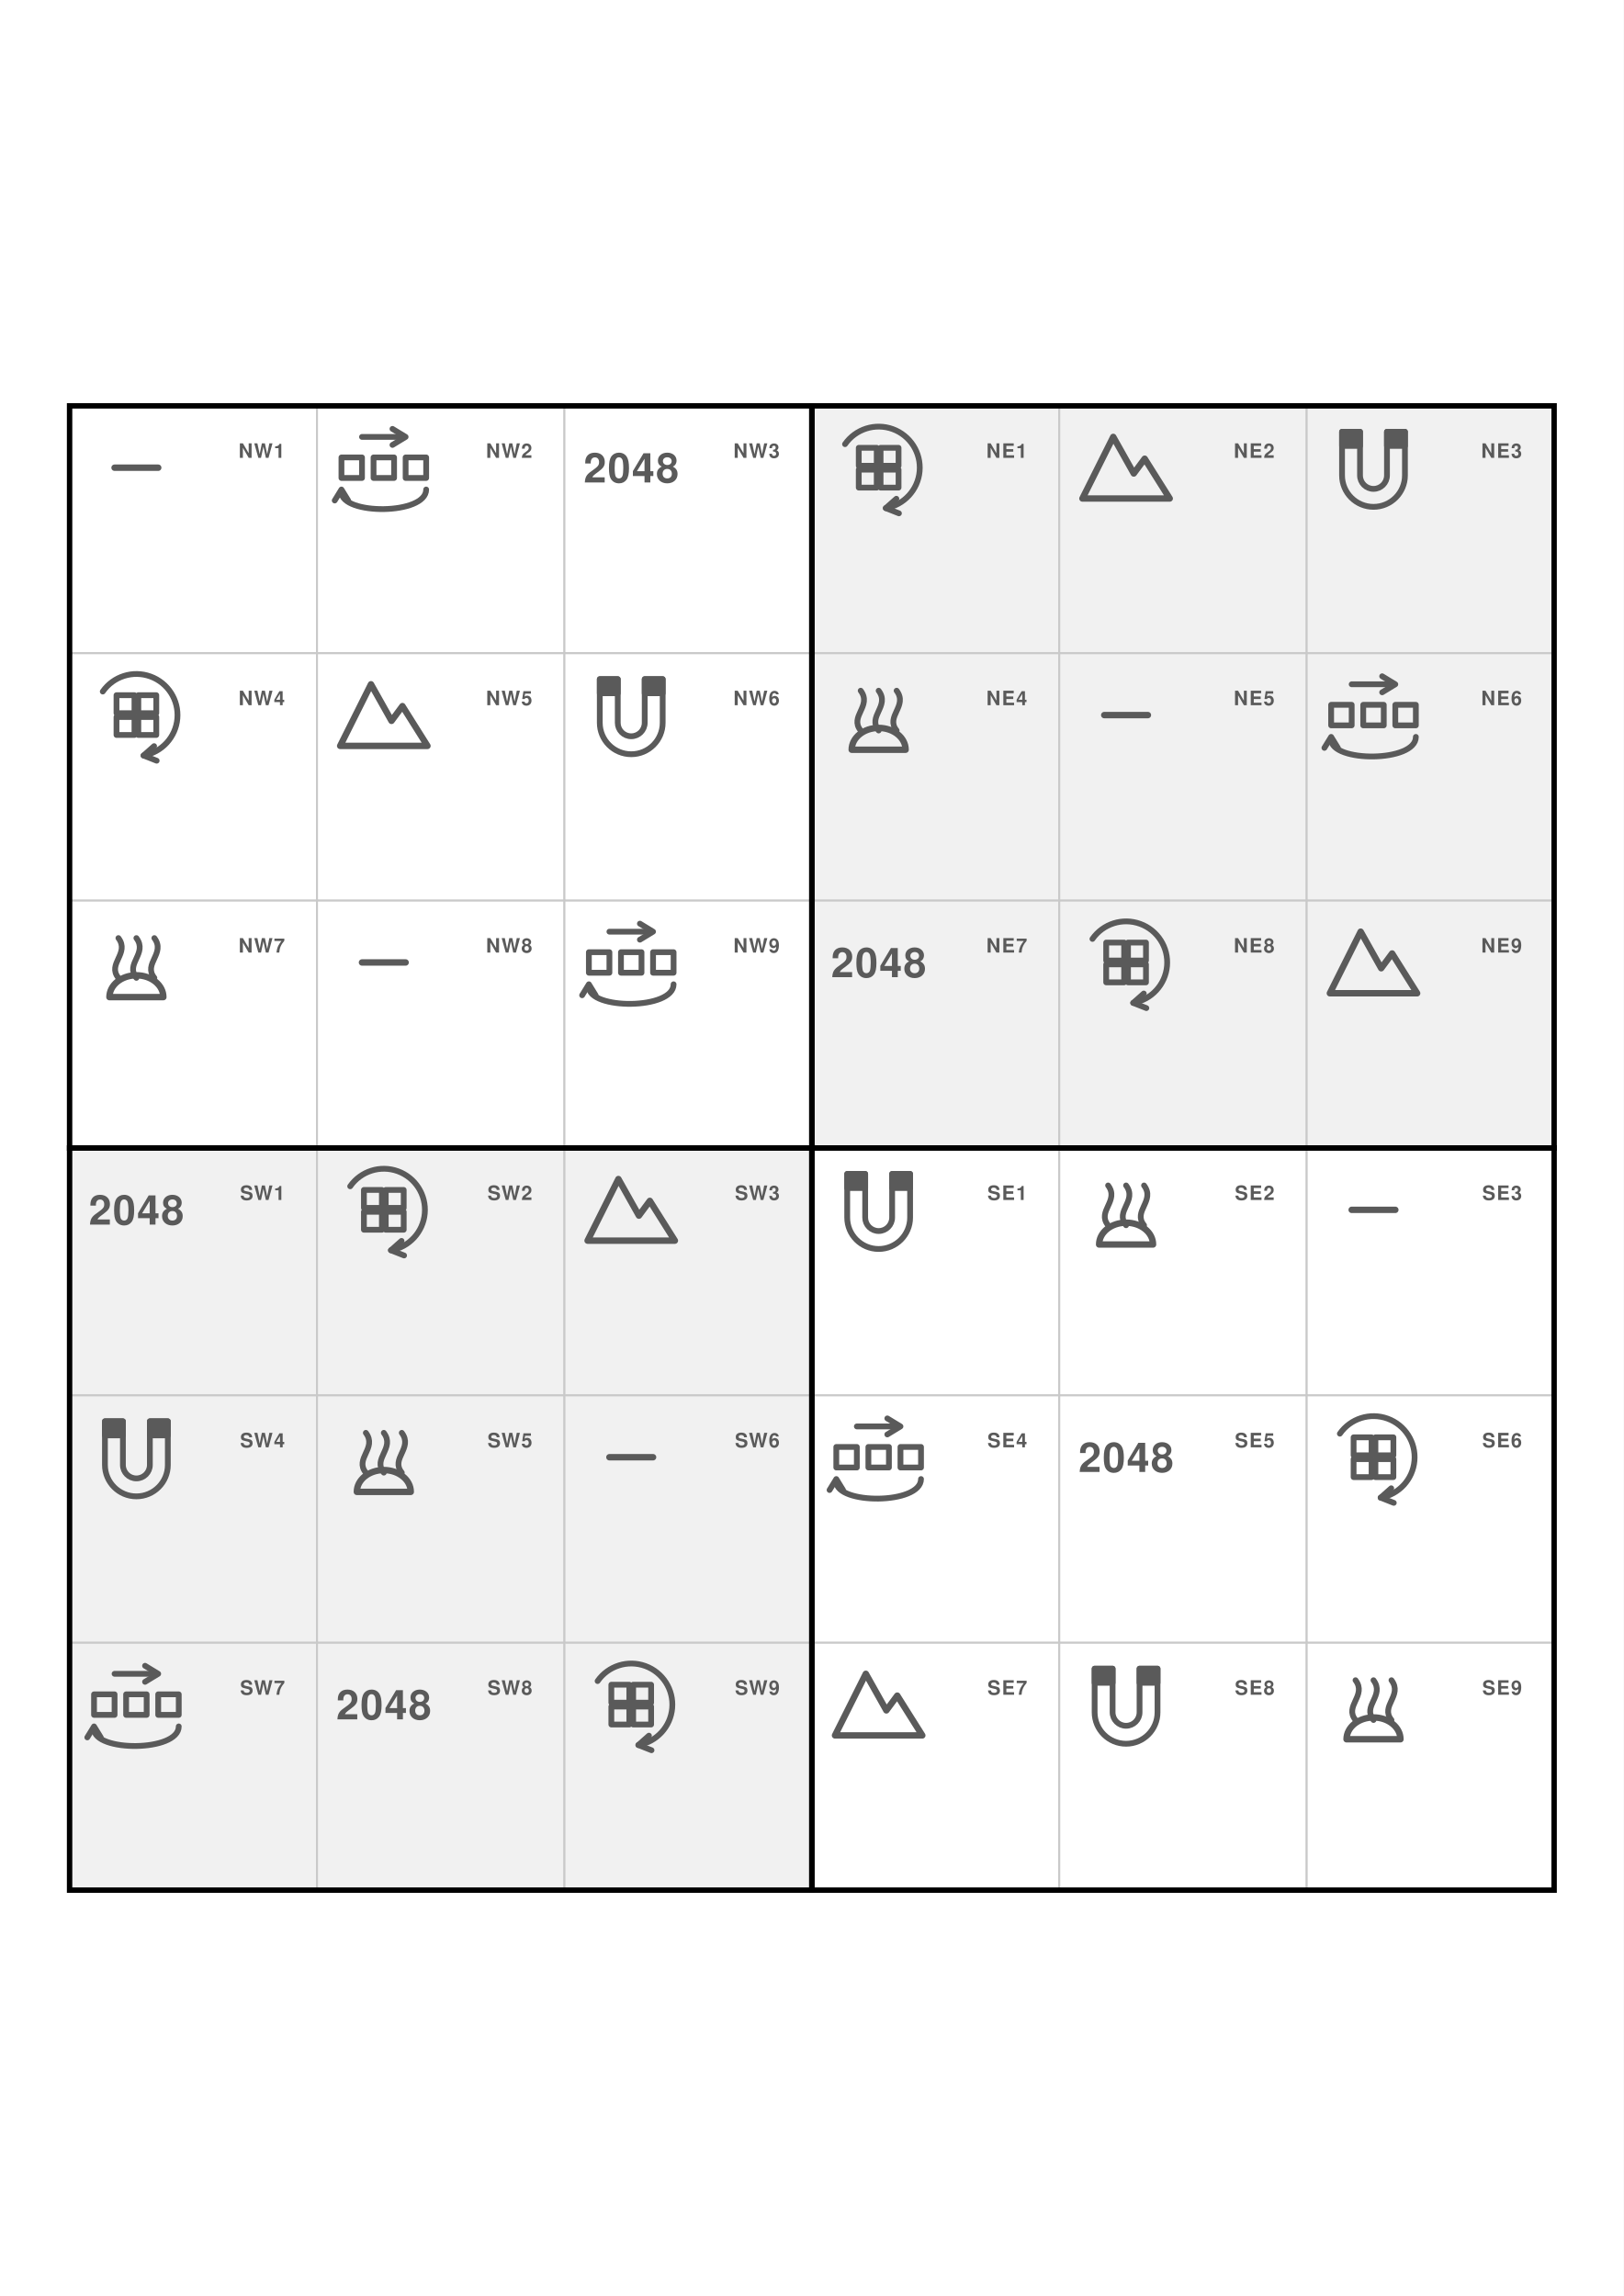
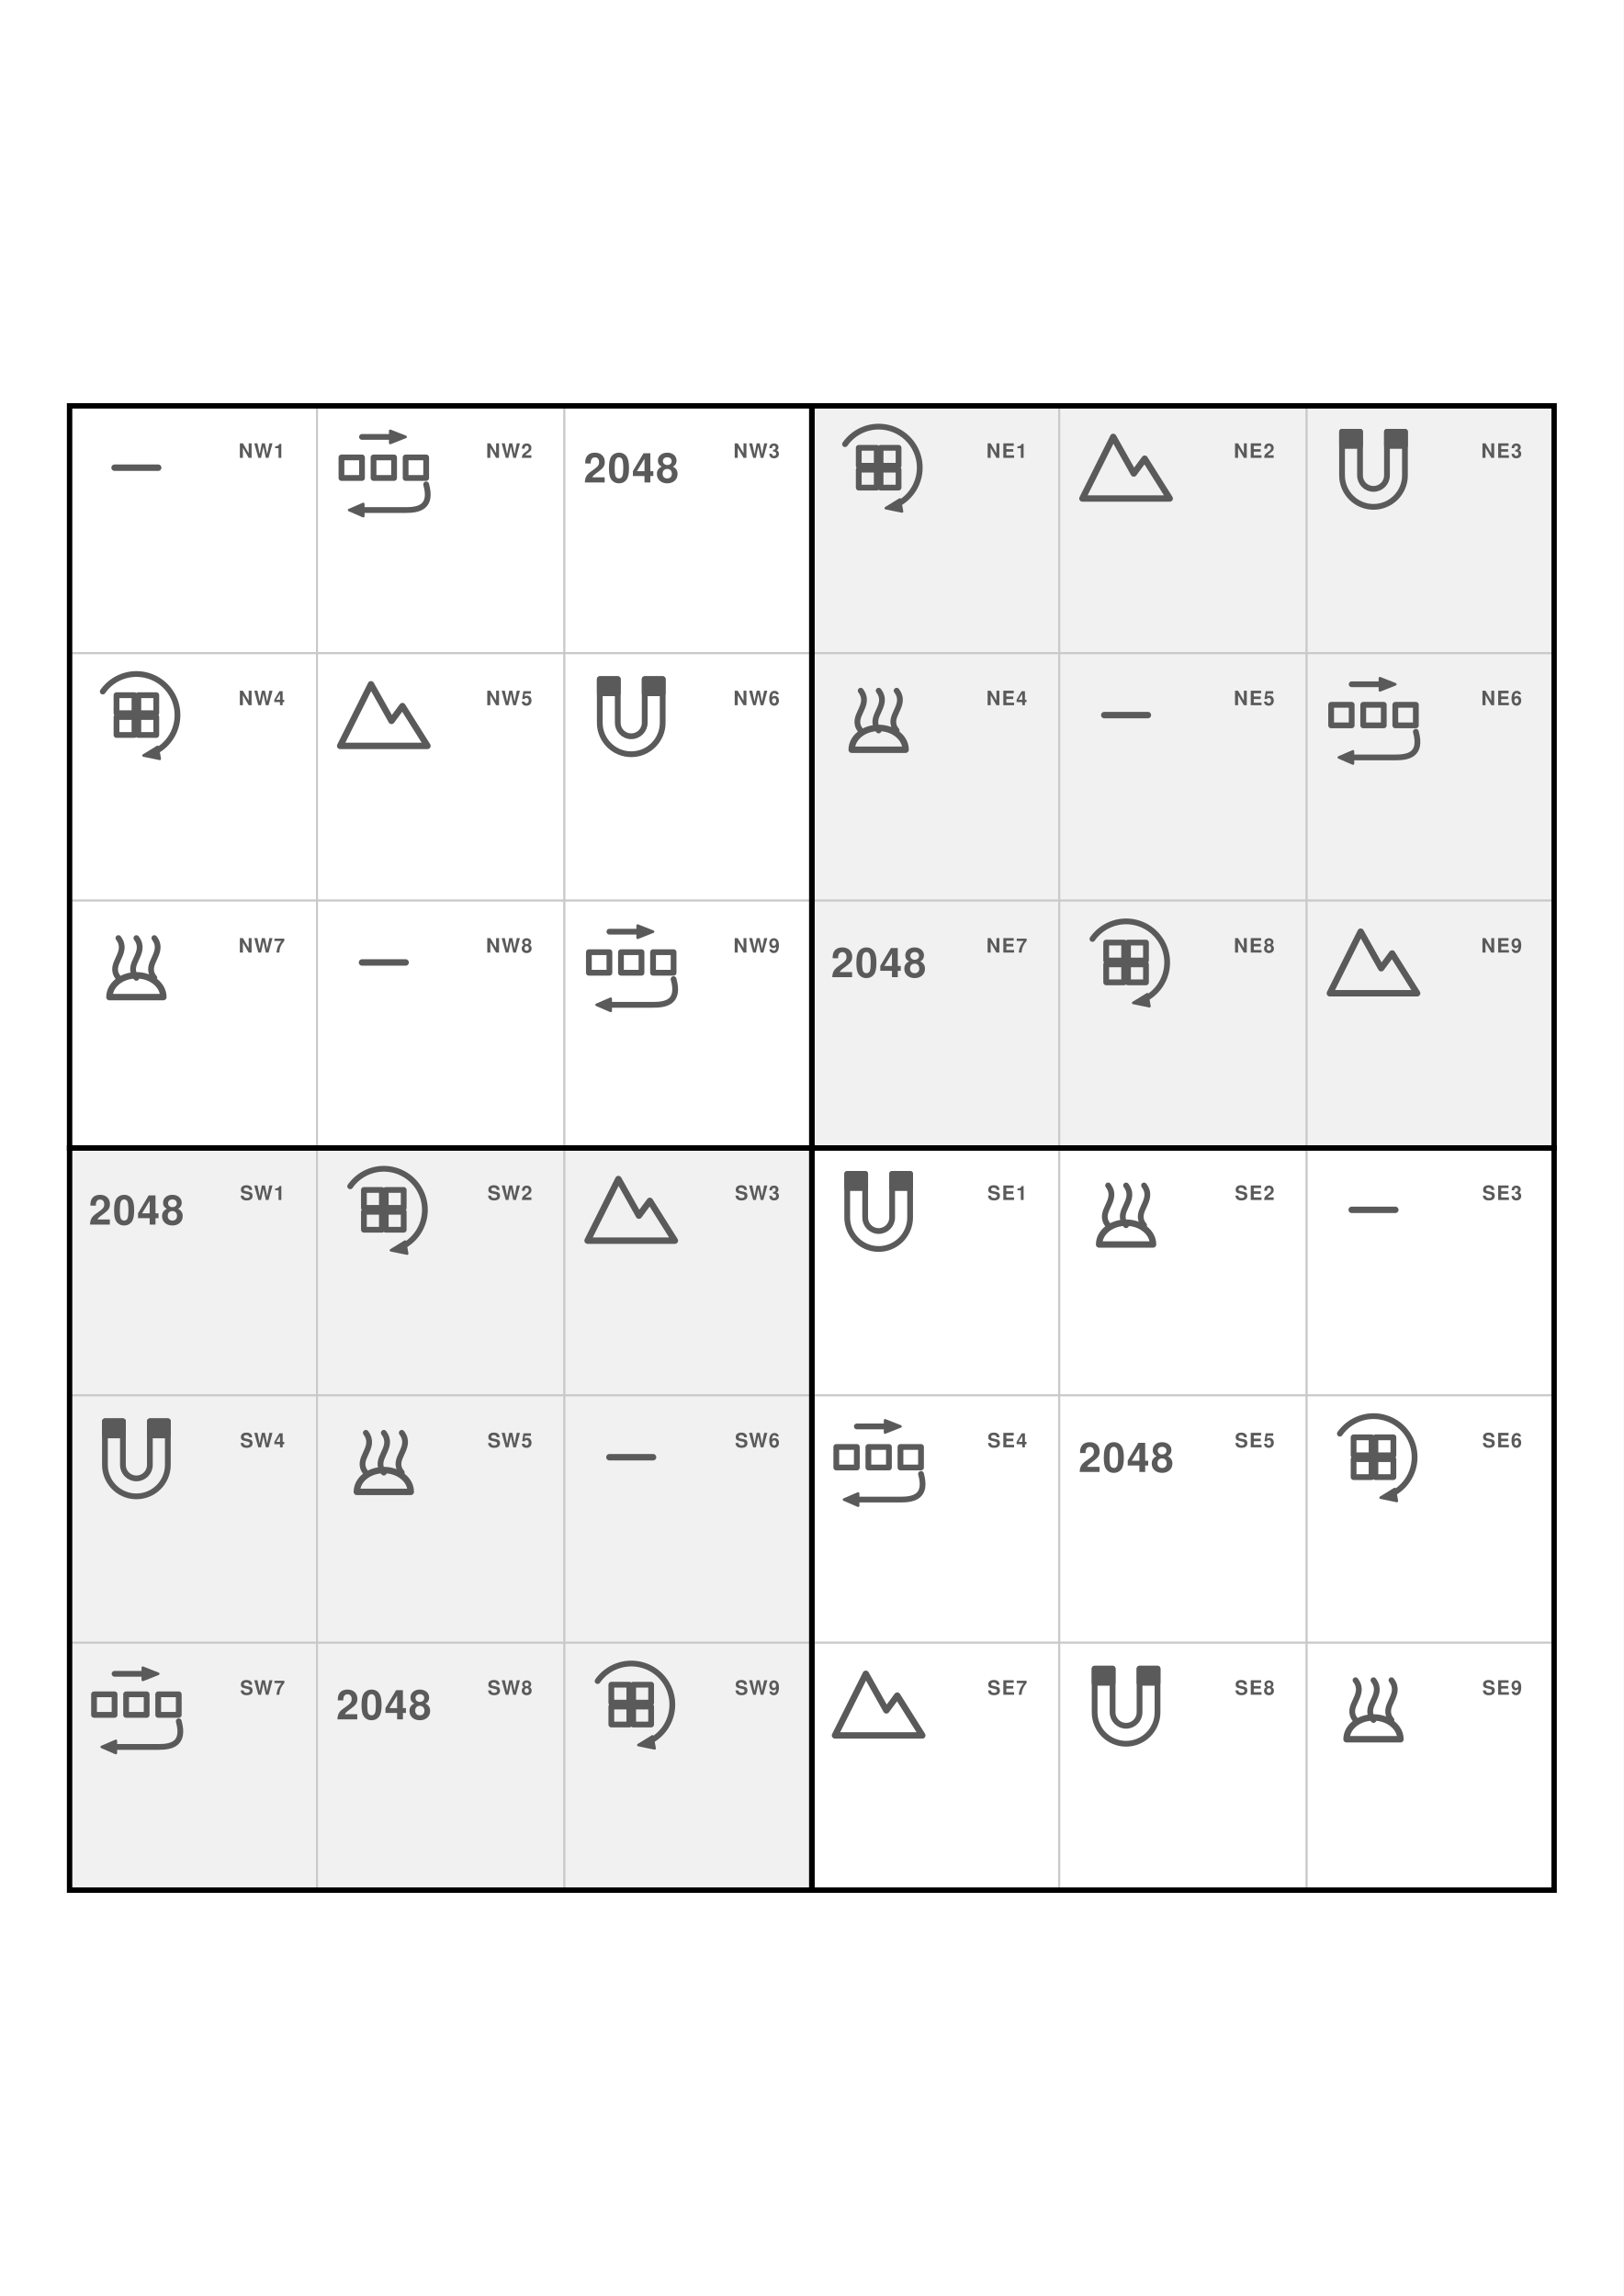
<svg xmlns="http://www.w3.org/2000/svg" width="210mm" height="297mm" viewBox="0 0 210 297">
  <rect width="210" height="297" fill="#fff" />
  <rect x="9" y="52.5" width="32" height="32" fill="#fff" stroke="#c9c9c9" stroke-width="0.25" />
  <g transform="translate(17.64 60.5)">
    <g transform="scale(0.83)">
      <path d="M -3.4 0 H 3.4" fill="none" stroke="#5a5a5a" stroke-width="1" stroke-linecap="round" stroke-linejoin="round" />
    </g>
  </g>
  <text x="36.84" y="59.22" font-family="Helvetica, Arial, sans-serif" font-size="2.56" font-weight="bold" fill="#5a5a5a" text-anchor="end" letter-spacing="0.15">NW1</text>
  <rect x="41" y="52.5" width="32" height="32" fill="#fff" stroke="#c9c9c9" stroke-width="0.25" />
  <g transform="translate(49.64 60.5)">
    <g transform="scale(0.83)">
      <path d="M -6.6 -1.6 h 3.2 v 3.2 h -3.2 Z" fill="none" stroke="#5a5a5a" stroke-width="0.9" stroke-linecap="round" stroke-linejoin="round" />
      <path d="M -1.6 -1.6 h 3.2 v 3.2 h -3.2 Z" fill="none" stroke="#5a5a5a" stroke-width="0.9" stroke-linecap="round" stroke-linejoin="round" />
      <path d="M 3.4 -1.6 h 3.2 v 3.2 h -3.2 Z" fill="none" stroke="#5a5a5a" stroke-width="0.9" stroke-linecap="round" stroke-linejoin="round" />
-       <path d="M -3.4 -4.8 H 3" fill="none" stroke="#5a5a5a" stroke-width="0.9" stroke-linecap="round" stroke-linejoin="round" />
-       <path d="M 1.35 -6.05 L 3.4 -4.8 L 1.35 -3.55" fill="none" stroke="#5a5a5a" stroke-width="0.9" stroke-linecap="round" stroke-linejoin="round" />
-       <path d="M 6.6 3.4 C 6.6 7.4 -6.6 7.4 -6.6 3.8" fill="none" stroke="#5a5a5a" stroke-width="0.9" stroke-linecap="round" stroke-linejoin="round" />
-       <path d="M -7.65 5.11 L -6.6 3.4 L -5.55 5.11" fill="none" stroke="#5a5a5a" stroke-width="0.9" stroke-linecap="round" stroke-linejoin="round" />
+       <path d="M -3.4 -4.8 H 1.2" fill="none" stroke="#5a5a5a" stroke-width="0.9" stroke-linecap="round" stroke-linejoin="round" />
+       <path d="M 3.4 -4.8 L 1 -3.85 L 1 -5.75 Z" fill="#5a5a5a" stroke="#5a5a5a" stroke-width="0.4" stroke-linecap="round" stroke-linejoin="round" />
+       <path d="M 6.6 2.6 C 7.6 6.2 5.4 6.6 3.4 6.6 H -3.2" fill="none" stroke="#5a5a5a" stroke-width="0.9" stroke-linecap="round" stroke-linejoin="round" />
+       <path d="M -5.4 6.6 L -3.2 5.65 L -3.2 7.55 Z" fill="#5a5a5a" stroke="#5a5a5a" stroke-width="0.4" stroke-linecap="round" stroke-linejoin="round" />
    </g>
  </g>
  <text x="68.84" y="59.22" font-family="Helvetica, Arial, sans-serif" font-size="2.56" font-weight="bold" fill="#5a5a5a" text-anchor="end" letter-spacing="0.15">NW2</text>
  <rect x="73" y="52.5" width="32" height="32" fill="#fff" stroke="#c9c9c9" stroke-width="0.25" />
  <g transform="translate(81.64 60.5)">
    <g transform="scale(0.83)">
      <text x="0" y="2.3" font-family="Helvetica, Arial, sans-serif" font-size="6.4" font-weight="bold" text-anchor="middle" fill="#5a5a5a" letter-spacing="0.2">2048</text>
    </g>
  </g>
  <text x="100.84" y="59.22" font-family="Helvetica, Arial, sans-serif" font-size="2.56" font-weight="bold" fill="#5a5a5a" text-anchor="end" letter-spacing="0.15">NW3</text>
  <rect x="105" y="52.5" width="32" height="32" fill="#f1f1f1" stroke="#c9c9c9" stroke-width="0.25" />
  <g transform="translate(113.64 60.5)">
    <g transform="scale(0.83)">
      <path d="M 0.3 -3.1 h 2.8 v 2.8 h -2.8 Z" fill="none" stroke="#5a5a5a" stroke-width="0.9" stroke-linecap="round" stroke-linejoin="round" />
      <path d="M -3.1 -3.1 h 2.8 v 2.8 h -2.8 Z" fill="none" stroke="#5a5a5a" stroke-width="0.9" stroke-linecap="round" stroke-linejoin="round" />
      <path d="M 0.3 0.3 h 2.8 v 2.8 h -2.8 Z" fill="none" stroke="#5a5a5a" stroke-width="0.9" stroke-linecap="round" stroke-linejoin="round" />
      <path d="M -3.1 0.3 h 2.8 v 2.8 h -2.8 Z" fill="none" stroke="#5a5a5a" stroke-width="0.9" stroke-linecap="round" stroke-linejoin="round" />
-       <path d="M -5.24 -3.67 A 6.4 6.4 0 1 1 1.11 6.3" fill="none" stroke="#5a5a5a" stroke-width="0.9" stroke-linecap="round" stroke-linejoin="round" />
-       <path d="M 3.16 7.11 L 1.11 6.3 L 2.76 4.84" fill="none" stroke="#5a5a5a" stroke-width="0.9" stroke-linecap="round" stroke-linejoin="round" />
+       <path d="M -5.24 -3.67 A 6.4 6.4 0 1 1 3.17 5.56" fill="none" stroke="#5a5a5a" stroke-width="0.9" stroke-linecap="round" stroke-linejoin="round" />
+       <path d="M 1.11 6.3 L 3.31 4.95 L 3.64 6.82 Z" fill="#5a5a5a" stroke="#5a5a5a" stroke-width="0.4" stroke-linecap="round" stroke-linejoin="round" />
    </g>
  </g>
  <text x="132.84" y="59.22" font-family="Helvetica, Arial, sans-serif" font-size="2.56" font-weight="bold" fill="#5a5a5a" text-anchor="end" letter-spacing="0.15">NE1</text>
  <rect x="137" y="52.5" width="32" height="32" fill="#f1f1f1" stroke="#c9c9c9" stroke-width="0.25" />
  <g transform="translate(145.64 60.5)">
    <g transform="scale(0.83)">
      <path d="M -6.8 4.8 L -2 -4.8 L 1.2 0.9 L 2.9 -1.4 L 6.8 4.8 Z" fill="none" stroke="#5a5a5a" stroke-width="1" stroke-linecap="round" stroke-linejoin="round" />
    </g>
  </g>
  <text x="164.84" y="59.22" font-family="Helvetica, Arial, sans-serif" font-size="2.56" font-weight="bold" fill="#5a5a5a" text-anchor="end" letter-spacing="0.15">NE2</text>
  <rect x="169" y="52.5" width="32" height="32" fill="#f1f1f1" stroke="#c9c9c9" stroke-width="0.25" />
  <g transform="translate(177.64 60.5)">
    <g transform="scale(0.83)">
      <path d="M -4.9 -5.6 V 1.2 A 4.9 4.9 0 0 0 4.9 1.2 V -5.6 H 2.1 V 1.2 A 2.1 2.1 0 0 1 -2.1 1.2 V -5.6 Z" fill="none" stroke="#5a5a5a" stroke-width="0.9" stroke-linecap="round" stroke-linejoin="round" />
      <path d="M -4.9 -5.6 h 2.8 v 2.2 h -2.8 Z" fill="#5a5a5a" stroke="#5a5a5a" stroke-width="0.9" stroke-linecap="round" stroke-linejoin="round" />
      <path d="M 2.1 -5.6 h 2.8 v 2.2 h -2.8 Z" fill="#5a5a5a" stroke="#5a5a5a" stroke-width="0.9" stroke-linecap="round" stroke-linejoin="round" />
    </g>
  </g>
  <text x="196.84" y="59.22" font-family="Helvetica, Arial, sans-serif" font-size="2.56" font-weight="bold" fill="#5a5a5a" text-anchor="end" letter-spacing="0.15">NE3</text>
  <rect x="9" y="84.5" width="32" height="32" fill="#fff" stroke="#c9c9c9" stroke-width="0.25" />
  <g transform="translate(17.64 92.5)">
    <g transform="scale(0.83)">
      <path d="M 0.3 -3.1 h 2.8 v 2.8 h -2.8 Z" fill="none" stroke="#5a5a5a" stroke-width="0.9" stroke-linecap="round" stroke-linejoin="round" />
      <path d="M -3.1 -3.1 h 2.8 v 2.8 h -2.8 Z" fill="none" stroke="#5a5a5a" stroke-width="0.9" stroke-linecap="round" stroke-linejoin="round" />
      <path d="M 0.3 0.3 h 2.8 v 2.8 h -2.8 Z" fill="none" stroke="#5a5a5a" stroke-width="0.9" stroke-linecap="round" stroke-linejoin="round" />
      <path d="M -3.1 0.3 h 2.8 v 2.8 h -2.8 Z" fill="none" stroke="#5a5a5a" stroke-width="0.9" stroke-linecap="round" stroke-linejoin="round" />
-       <path d="M -5.24 -3.67 A 6.4 6.4 0 1 1 1.11 6.3" fill="none" stroke="#5a5a5a" stroke-width="0.9" stroke-linecap="round" stroke-linejoin="round" />
-       <path d="M 3.16 7.11 L 1.11 6.3 L 2.76 4.84" fill="none" stroke="#5a5a5a" stroke-width="0.9" stroke-linecap="round" stroke-linejoin="round" />
+       <path d="M -5.24 -3.67 A 6.4 6.4 0 1 1 3.17 5.56" fill="none" stroke="#5a5a5a" stroke-width="0.9" stroke-linecap="round" stroke-linejoin="round" />
+       <path d="M 1.11 6.3 L 3.31 4.95 L 3.64 6.82 Z" fill="#5a5a5a" stroke="#5a5a5a" stroke-width="0.4" stroke-linecap="round" stroke-linejoin="round" />
    </g>
  </g>
  <text x="36.84" y="91.22" font-family="Helvetica, Arial, sans-serif" font-size="2.56" font-weight="bold" fill="#5a5a5a" text-anchor="end" letter-spacing="0.15">NW4</text>
  <rect x="41" y="84.5" width="32" height="32" fill="#fff" stroke="#c9c9c9" stroke-width="0.25" />
  <g transform="translate(49.64 92.5)">
    <g transform="scale(0.83)">
      <path d="M -6.8 4.8 L -2 -4.8 L 1.2 0.9 L 2.9 -1.4 L 6.8 4.8 Z" fill="none" stroke="#5a5a5a" stroke-width="1" stroke-linecap="round" stroke-linejoin="round" />
    </g>
  </g>
  <text x="68.84" y="91.22" font-family="Helvetica, Arial, sans-serif" font-size="2.56" font-weight="bold" fill="#5a5a5a" text-anchor="end" letter-spacing="0.15">NW5</text>
  <rect x="73" y="84.5" width="32" height="32" fill="#fff" stroke="#c9c9c9" stroke-width="0.25" />
  <g transform="translate(81.64 92.5)">
    <g transform="scale(0.83)">
      <path d="M -4.9 -5.6 V 1.2 A 4.9 4.9 0 0 0 4.9 1.2 V -5.6 H 2.1 V 1.2 A 2.1 2.1 0 0 1 -2.1 1.2 V -5.6 Z" fill="none" stroke="#5a5a5a" stroke-width="0.9" stroke-linecap="round" stroke-linejoin="round" />
      <path d="M -4.9 -5.6 h 2.8 v 2.2 h -2.8 Z" fill="#5a5a5a" stroke="#5a5a5a" stroke-width="0.9" stroke-linecap="round" stroke-linejoin="round" />
      <path d="M 2.1 -5.6 h 2.8 v 2.2 h -2.8 Z" fill="#5a5a5a" stroke="#5a5a5a" stroke-width="0.9" stroke-linecap="round" stroke-linejoin="round" />
    </g>
  </g>
  <text x="100.84" y="91.22" font-family="Helvetica, Arial, sans-serif" font-size="2.56" font-weight="bold" fill="#5a5a5a" text-anchor="end" letter-spacing="0.15">NW6</text>
  <rect x="105" y="84.5" width="32" height="32" fill="#f1f1f1" stroke="#c9c9c9" stroke-width="0.25" />
  <g transform="translate(113.64 92.5)">
    <g transform="scale(0.83)">
      <path d="M -2.8 2.4 C -4.6 0.2 -1 -1.4 -2.8 -3.8" fill="none" stroke="#5a5a5a" stroke-width="0.9" stroke-linecap="round" stroke-linejoin="round" />
      <path d="M 0 2.4 C -1.8 0.2 1.8 -1.4 0 -3.8" fill="none" stroke="#5a5a5a" stroke-width="0.9" stroke-linecap="round" stroke-linejoin="round" />
      <path d="M 2.8 2.4 C 1 0.2 4.6 -1.4 2.8 -3.8" fill="none" stroke="#5a5a5a" stroke-width="0.9" stroke-linecap="round" stroke-linejoin="round" />
      <path d="M -4.2 5.4 A 4.2 3.4 0 0 1 4.2 5.4 Z" fill="none" stroke="#5a5a5a" stroke-width="1" stroke-linecap="round" stroke-linejoin="round" />
    </g>
  </g>
  <text x="132.84" y="91.22" font-family="Helvetica, Arial, sans-serif" font-size="2.56" font-weight="bold" fill="#5a5a5a" text-anchor="end" letter-spacing="0.15">NE4</text>
  <rect x="137" y="84.5" width="32" height="32" fill="#f1f1f1" stroke="#c9c9c9" stroke-width="0.25" />
  <g transform="translate(145.64 92.5)">
    <g transform="scale(0.83)">
      <path d="M -3.4 0 H 3.4" fill="none" stroke="#5a5a5a" stroke-width="1" stroke-linecap="round" stroke-linejoin="round" />
    </g>
  </g>
  <text x="164.84" y="91.22" font-family="Helvetica, Arial, sans-serif" font-size="2.56" font-weight="bold" fill="#5a5a5a" text-anchor="end" letter-spacing="0.15">NE5</text>
  <rect x="169" y="84.5" width="32" height="32" fill="#f1f1f1" stroke="#c9c9c9" stroke-width="0.25" />
  <g transform="translate(177.64 92.5)">
    <g transform="scale(0.83)">
      <path d="M -6.6 -1.6 h 3.2 v 3.2 h -3.2 Z" fill="none" stroke="#5a5a5a" stroke-width="0.9" stroke-linecap="round" stroke-linejoin="round" />
      <path d="M -1.6 -1.6 h 3.2 v 3.2 h -3.2 Z" fill="none" stroke="#5a5a5a" stroke-width="0.9" stroke-linecap="round" stroke-linejoin="round" />
      <path d="M 3.4 -1.6 h 3.2 v 3.2 h -3.2 Z" fill="none" stroke="#5a5a5a" stroke-width="0.9" stroke-linecap="round" stroke-linejoin="round" />
-       <path d="M -3.4 -4.8 H 3" fill="none" stroke="#5a5a5a" stroke-width="0.9" stroke-linecap="round" stroke-linejoin="round" />
-       <path d="M 1.35 -6.05 L 3.4 -4.8 L 1.35 -3.55" fill="none" stroke="#5a5a5a" stroke-width="0.9" stroke-linecap="round" stroke-linejoin="round" />
-       <path d="M 6.6 3.4 C 6.6 7.4 -6.6 7.4 -6.6 3.8" fill="none" stroke="#5a5a5a" stroke-width="0.9" stroke-linecap="round" stroke-linejoin="round" />
-       <path d="M -7.65 5.11 L -6.6 3.4 L -5.55 5.11" fill="none" stroke="#5a5a5a" stroke-width="0.9" stroke-linecap="round" stroke-linejoin="round" />
+       <path d="M -3.4 -4.8 H 1.2" fill="none" stroke="#5a5a5a" stroke-width="0.9" stroke-linecap="round" stroke-linejoin="round" />
+       <path d="M 3.4 -4.8 L 1 -3.85 L 1 -5.75 Z" fill="#5a5a5a" stroke="#5a5a5a" stroke-width="0.4" stroke-linecap="round" stroke-linejoin="round" />
+       <path d="M 6.6 2.6 C 7.6 6.2 5.4 6.6 3.4 6.6 H -3.2" fill="none" stroke="#5a5a5a" stroke-width="0.9" stroke-linecap="round" stroke-linejoin="round" />
+       <path d="M -5.4 6.6 L -3.2 5.65 L -3.2 7.55 Z" fill="#5a5a5a" stroke="#5a5a5a" stroke-width="0.4" stroke-linecap="round" stroke-linejoin="round" />
    </g>
  </g>
  <text x="196.84" y="91.22" font-family="Helvetica, Arial, sans-serif" font-size="2.56" font-weight="bold" fill="#5a5a5a" text-anchor="end" letter-spacing="0.15">NE6</text>
  <rect x="9" y="116.5" width="32" height="32" fill="#fff" stroke="#c9c9c9" stroke-width="0.25" />
  <g transform="translate(17.64 124.5)">
    <g transform="scale(0.83)">
      <path d="M -2.8 2.4 C -4.6 0.2 -1 -1.4 -2.8 -3.8" fill="none" stroke="#5a5a5a" stroke-width="0.9" stroke-linecap="round" stroke-linejoin="round" />
      <path d="M 0 2.4 C -1.8 0.2 1.8 -1.4 0 -3.8" fill="none" stroke="#5a5a5a" stroke-width="0.9" stroke-linecap="round" stroke-linejoin="round" />
      <path d="M 2.8 2.4 C 1 0.2 4.6 -1.4 2.8 -3.8" fill="none" stroke="#5a5a5a" stroke-width="0.9" stroke-linecap="round" stroke-linejoin="round" />
      <path d="M -4.2 5.4 A 4.2 3.4 0 0 1 4.2 5.4 Z" fill="none" stroke="#5a5a5a" stroke-width="1" stroke-linecap="round" stroke-linejoin="round" />
    </g>
  </g>
  <text x="36.84" y="123.22" font-family="Helvetica, Arial, sans-serif" font-size="2.56" font-weight="bold" fill="#5a5a5a" text-anchor="end" letter-spacing="0.15">NW7</text>
  <rect x="41" y="116.5" width="32" height="32" fill="#fff" stroke="#c9c9c9" stroke-width="0.25" />
  <g transform="translate(49.64 124.5)">
    <g transform="scale(0.83)">
      <path d="M -3.4 0 H 3.4" fill="none" stroke="#5a5a5a" stroke-width="1" stroke-linecap="round" stroke-linejoin="round" />
    </g>
  </g>
  <text x="68.84" y="123.22" font-family="Helvetica, Arial, sans-serif" font-size="2.56" font-weight="bold" fill="#5a5a5a" text-anchor="end" letter-spacing="0.15">NW8</text>
  <rect x="73" y="116.5" width="32" height="32" fill="#fff" stroke="#c9c9c9" stroke-width="0.25" />
  <g transform="translate(81.64 124.5)">
    <g transform="scale(0.83)">
      <path d="M -6.6 -1.6 h 3.2 v 3.2 h -3.2 Z" fill="none" stroke="#5a5a5a" stroke-width="0.9" stroke-linecap="round" stroke-linejoin="round" />
      <path d="M -1.6 -1.6 h 3.2 v 3.2 h -3.2 Z" fill="none" stroke="#5a5a5a" stroke-width="0.9" stroke-linecap="round" stroke-linejoin="round" />
      <path d="M 3.4 -1.6 h 3.2 v 3.2 h -3.2 Z" fill="none" stroke="#5a5a5a" stroke-width="0.9" stroke-linecap="round" stroke-linejoin="round" />
-       <path d="M -3.4 -4.8 H 3" fill="none" stroke="#5a5a5a" stroke-width="0.9" stroke-linecap="round" stroke-linejoin="round" />
-       <path d="M 1.35 -6.05 L 3.4 -4.8 L 1.35 -3.55" fill="none" stroke="#5a5a5a" stroke-width="0.9" stroke-linecap="round" stroke-linejoin="round" />
-       <path d="M 6.6 3.4 C 6.6 7.4 -6.6 7.4 -6.6 3.8" fill="none" stroke="#5a5a5a" stroke-width="0.9" stroke-linecap="round" stroke-linejoin="round" />
-       <path d="M -7.65 5.11 L -6.6 3.4 L -5.55 5.11" fill="none" stroke="#5a5a5a" stroke-width="0.9" stroke-linecap="round" stroke-linejoin="round" />
+       <path d="M -3.4 -4.8 H 1.2" fill="none" stroke="#5a5a5a" stroke-width="0.9" stroke-linecap="round" stroke-linejoin="round" />
+       <path d="M 3.4 -4.8 L 1 -3.85 L 1 -5.75 Z" fill="#5a5a5a" stroke="#5a5a5a" stroke-width="0.4" stroke-linecap="round" stroke-linejoin="round" />
+       <path d="M 6.6 2.6 C 7.6 6.2 5.4 6.6 3.4 6.6 H -3.2" fill="none" stroke="#5a5a5a" stroke-width="0.9" stroke-linecap="round" stroke-linejoin="round" />
+       <path d="M -5.4 6.6 L -3.2 5.65 L -3.2 7.55 Z" fill="#5a5a5a" stroke="#5a5a5a" stroke-width="0.4" stroke-linecap="round" stroke-linejoin="round" />
    </g>
  </g>
  <text x="100.84" y="123.22" font-family="Helvetica, Arial, sans-serif" font-size="2.56" font-weight="bold" fill="#5a5a5a" text-anchor="end" letter-spacing="0.15">NW9</text>
  <rect x="105" y="116.5" width="32" height="32" fill="#f1f1f1" stroke="#c9c9c9" stroke-width="0.25" />
  <g transform="translate(113.64 124.5)">
    <g transform="scale(0.83)">
      <text x="0" y="2.3" font-family="Helvetica, Arial, sans-serif" font-size="6.4" font-weight="bold" text-anchor="middle" fill="#5a5a5a" letter-spacing="0.2">2048</text>
    </g>
  </g>
  <text x="132.84" y="123.22" font-family="Helvetica, Arial, sans-serif" font-size="2.56" font-weight="bold" fill="#5a5a5a" text-anchor="end" letter-spacing="0.15">NE7</text>
  <rect x="137" y="116.5" width="32" height="32" fill="#f1f1f1" stroke="#c9c9c9" stroke-width="0.25" />
  <g transform="translate(145.64 124.5)">
    <g transform="scale(0.83)">
      <path d="M 0.3 -3.1 h 2.8 v 2.8 h -2.8 Z" fill="none" stroke="#5a5a5a" stroke-width="0.9" stroke-linecap="round" stroke-linejoin="round" />
      <path d="M -3.1 -3.1 h 2.8 v 2.8 h -2.8 Z" fill="none" stroke="#5a5a5a" stroke-width="0.9" stroke-linecap="round" stroke-linejoin="round" />
      <path d="M 0.3 0.3 h 2.8 v 2.8 h -2.8 Z" fill="none" stroke="#5a5a5a" stroke-width="0.9" stroke-linecap="round" stroke-linejoin="round" />
      <path d="M -3.1 0.3 h 2.8 v 2.8 h -2.8 Z" fill="none" stroke="#5a5a5a" stroke-width="0.9" stroke-linecap="round" stroke-linejoin="round" />
-       <path d="M -5.24 -3.67 A 6.4 6.4 0 1 1 1.11 6.3" fill="none" stroke="#5a5a5a" stroke-width="0.9" stroke-linecap="round" stroke-linejoin="round" />
-       <path d="M 3.16 7.11 L 1.11 6.3 L 2.76 4.84" fill="none" stroke="#5a5a5a" stroke-width="0.9" stroke-linecap="round" stroke-linejoin="round" />
+       <path d="M -5.24 -3.67 A 6.4 6.4 0 1 1 3.17 5.56" fill="none" stroke="#5a5a5a" stroke-width="0.9" stroke-linecap="round" stroke-linejoin="round" />
+       <path d="M 1.11 6.3 L 3.31 4.95 L 3.64 6.82 Z" fill="#5a5a5a" stroke="#5a5a5a" stroke-width="0.4" stroke-linecap="round" stroke-linejoin="round" />
    </g>
  </g>
  <text x="164.84" y="123.22" font-family="Helvetica, Arial, sans-serif" font-size="2.56" font-weight="bold" fill="#5a5a5a" text-anchor="end" letter-spacing="0.15">NE8</text>
  <rect x="169" y="116.5" width="32" height="32" fill="#f1f1f1" stroke="#c9c9c9" stroke-width="0.25" />
  <g transform="translate(177.64 124.5)">
    <g transform="scale(0.83)">
      <path d="M -6.8 4.8 L -2 -4.8 L 1.2 0.9 L 2.9 -1.4 L 6.8 4.8 Z" fill="none" stroke="#5a5a5a" stroke-width="1" stroke-linecap="round" stroke-linejoin="round" />
    </g>
  </g>
  <text x="196.84" y="123.22" font-family="Helvetica, Arial, sans-serif" font-size="2.56" font-weight="bold" fill="#5a5a5a" text-anchor="end" letter-spacing="0.15">NE9</text>
  <rect x="9" y="148.5" width="32" height="32" fill="#f1f1f1" stroke="#c9c9c9" stroke-width="0.25" />
  <g transform="translate(17.64 156.5)">
    <g transform="scale(0.83)">
      <text x="0" y="2.3" font-family="Helvetica, Arial, sans-serif" font-size="6.4" font-weight="bold" text-anchor="middle" fill="#5a5a5a" letter-spacing="0.2">2048</text>
    </g>
  </g>
  <text x="36.84" y="155.22" font-family="Helvetica, Arial, sans-serif" font-size="2.56" font-weight="bold" fill="#5a5a5a" text-anchor="end" letter-spacing="0.15">SW1</text>
  <rect x="41" y="148.5" width="32" height="32" fill="#f1f1f1" stroke="#c9c9c9" stroke-width="0.25" />
  <g transform="translate(49.64 156.5)">
    <g transform="scale(0.83)">
      <path d="M 0.3 -3.1 h 2.8 v 2.8 h -2.8 Z" fill="none" stroke="#5a5a5a" stroke-width="0.9" stroke-linecap="round" stroke-linejoin="round" />
      <path d="M -3.1 -3.1 h 2.8 v 2.8 h -2.8 Z" fill="none" stroke="#5a5a5a" stroke-width="0.9" stroke-linecap="round" stroke-linejoin="round" />
      <path d="M 0.3 0.3 h 2.8 v 2.8 h -2.8 Z" fill="none" stroke="#5a5a5a" stroke-width="0.9" stroke-linecap="round" stroke-linejoin="round" />
      <path d="M -3.1 0.3 h 2.8 v 2.8 h -2.8 Z" fill="none" stroke="#5a5a5a" stroke-width="0.9" stroke-linecap="round" stroke-linejoin="round" />
-       <path d="M -5.24 -3.67 A 6.4 6.4 0 1 1 1.11 6.3" fill="none" stroke="#5a5a5a" stroke-width="0.9" stroke-linecap="round" stroke-linejoin="round" />
-       <path d="M 3.16 7.11 L 1.11 6.3 L 2.76 4.84" fill="none" stroke="#5a5a5a" stroke-width="0.9" stroke-linecap="round" stroke-linejoin="round" />
+       <path d="M -5.24 -3.67 A 6.4 6.4 0 1 1 3.17 5.56" fill="none" stroke="#5a5a5a" stroke-width="0.9" stroke-linecap="round" stroke-linejoin="round" />
+       <path d="M 1.11 6.3 L 3.31 4.95 L 3.64 6.82 Z" fill="#5a5a5a" stroke="#5a5a5a" stroke-width="0.4" stroke-linecap="round" stroke-linejoin="round" />
    </g>
  </g>
  <text x="68.84" y="155.22" font-family="Helvetica, Arial, sans-serif" font-size="2.56" font-weight="bold" fill="#5a5a5a" text-anchor="end" letter-spacing="0.15">SW2</text>
  <rect x="73" y="148.5" width="32" height="32" fill="#f1f1f1" stroke="#c9c9c9" stroke-width="0.25" />
  <g transform="translate(81.64 156.5)">
    <g transform="scale(0.83)">
      <path d="M -6.8 4.8 L -2 -4.8 L 1.2 0.9 L 2.9 -1.4 L 6.8 4.8 Z" fill="none" stroke="#5a5a5a" stroke-width="1" stroke-linecap="round" stroke-linejoin="round" />
    </g>
  </g>
  <text x="100.84" y="155.22" font-family="Helvetica, Arial, sans-serif" font-size="2.56" font-weight="bold" fill="#5a5a5a" text-anchor="end" letter-spacing="0.15">SW3</text>
  <rect x="105" y="148.5" width="32" height="32" fill="#fff" stroke="#c9c9c9" stroke-width="0.25" />
  <g transform="translate(113.64 156.5)">
    <g transform="scale(0.83)">
      <path d="M -4.9 -5.6 V 1.2 A 4.9 4.9 0 0 0 4.9 1.2 V -5.6 H 2.1 V 1.2 A 2.1 2.1 0 0 1 -2.1 1.2 V -5.6 Z" fill="none" stroke="#5a5a5a" stroke-width="0.9" stroke-linecap="round" stroke-linejoin="round" />
      <path d="M -4.9 -5.6 h 2.8 v 2.2 h -2.8 Z" fill="#5a5a5a" stroke="#5a5a5a" stroke-width="0.9" stroke-linecap="round" stroke-linejoin="round" />
      <path d="M 2.1 -5.6 h 2.8 v 2.2 h -2.8 Z" fill="#5a5a5a" stroke="#5a5a5a" stroke-width="0.9" stroke-linecap="round" stroke-linejoin="round" />
    </g>
  </g>
  <text x="132.84" y="155.22" font-family="Helvetica, Arial, sans-serif" font-size="2.56" font-weight="bold" fill="#5a5a5a" text-anchor="end" letter-spacing="0.15">SE1</text>
  <rect x="137" y="148.5" width="32" height="32" fill="#fff" stroke="#c9c9c9" stroke-width="0.25" />
  <g transform="translate(145.64 156.5)">
    <g transform="scale(0.83)">
      <path d="M -2.8 2.4 C -4.6 0.2 -1 -1.4 -2.8 -3.8" fill="none" stroke="#5a5a5a" stroke-width="0.9" stroke-linecap="round" stroke-linejoin="round" />
      <path d="M 0 2.4 C -1.8 0.2 1.8 -1.4 0 -3.8" fill="none" stroke="#5a5a5a" stroke-width="0.9" stroke-linecap="round" stroke-linejoin="round" />
      <path d="M 2.8 2.4 C 1 0.2 4.6 -1.4 2.8 -3.8" fill="none" stroke="#5a5a5a" stroke-width="0.9" stroke-linecap="round" stroke-linejoin="round" />
      <path d="M -4.2 5.4 A 4.2 3.4 0 0 1 4.2 5.4 Z" fill="none" stroke="#5a5a5a" stroke-width="1" stroke-linecap="round" stroke-linejoin="round" />
    </g>
  </g>
  <text x="164.84" y="155.22" font-family="Helvetica, Arial, sans-serif" font-size="2.56" font-weight="bold" fill="#5a5a5a" text-anchor="end" letter-spacing="0.15">SE2</text>
  <rect x="169" y="148.5" width="32" height="32" fill="#fff" stroke="#c9c9c9" stroke-width="0.25" />
  <g transform="translate(177.64 156.5)">
    <g transform="scale(0.83)">
      <path d="M -3.4 0 H 3.4" fill="none" stroke="#5a5a5a" stroke-width="1" stroke-linecap="round" stroke-linejoin="round" />
    </g>
  </g>
  <text x="196.84" y="155.22" font-family="Helvetica, Arial, sans-serif" font-size="2.56" font-weight="bold" fill="#5a5a5a" text-anchor="end" letter-spacing="0.15">SE3</text>
  <rect x="9" y="180.5" width="32" height="32" fill="#f1f1f1" stroke="#c9c9c9" stroke-width="0.25" />
  <g transform="translate(17.64 188.5)">
    <g transform="scale(0.83)">
      <path d="M -4.9 -5.6 V 1.2 A 4.9 4.9 0 0 0 4.9 1.2 V -5.6 H 2.1 V 1.2 A 2.1 2.1 0 0 1 -2.1 1.2 V -5.6 Z" fill="none" stroke="#5a5a5a" stroke-width="0.9" stroke-linecap="round" stroke-linejoin="round" />
      <path d="M -4.9 -5.6 h 2.8 v 2.2 h -2.8 Z" fill="#5a5a5a" stroke="#5a5a5a" stroke-width="0.9" stroke-linecap="round" stroke-linejoin="round" />
      <path d="M 2.1 -5.6 h 2.8 v 2.2 h -2.8 Z" fill="#5a5a5a" stroke="#5a5a5a" stroke-width="0.9" stroke-linecap="round" stroke-linejoin="round" />
    </g>
  </g>
  <text x="36.84" y="187.22" font-family="Helvetica, Arial, sans-serif" font-size="2.56" font-weight="bold" fill="#5a5a5a" text-anchor="end" letter-spacing="0.15">SW4</text>
  <rect x="41" y="180.5" width="32" height="32" fill="#f1f1f1" stroke="#c9c9c9" stroke-width="0.25" />
  <g transform="translate(49.64 188.5)">
    <g transform="scale(0.83)">
      <path d="M -2.8 2.4 C -4.6 0.2 -1 -1.4 -2.8 -3.8" fill="none" stroke="#5a5a5a" stroke-width="0.9" stroke-linecap="round" stroke-linejoin="round" />
      <path d="M 0 2.4 C -1.8 0.2 1.8 -1.4 0 -3.8" fill="none" stroke="#5a5a5a" stroke-width="0.9" stroke-linecap="round" stroke-linejoin="round" />
      <path d="M 2.8 2.4 C 1 0.2 4.6 -1.4 2.8 -3.8" fill="none" stroke="#5a5a5a" stroke-width="0.9" stroke-linecap="round" stroke-linejoin="round" />
      <path d="M -4.2 5.4 A 4.2 3.4 0 0 1 4.2 5.4 Z" fill="none" stroke="#5a5a5a" stroke-width="1" stroke-linecap="round" stroke-linejoin="round" />
    </g>
  </g>
  <text x="68.84" y="187.22" font-family="Helvetica, Arial, sans-serif" font-size="2.56" font-weight="bold" fill="#5a5a5a" text-anchor="end" letter-spacing="0.15">SW5</text>
  <rect x="73" y="180.5" width="32" height="32" fill="#f1f1f1" stroke="#c9c9c9" stroke-width="0.25" />
  <g transform="translate(81.64 188.5)">
    <g transform="scale(0.83)">
      <path d="M -3.4 0 H 3.4" fill="none" stroke="#5a5a5a" stroke-width="1" stroke-linecap="round" stroke-linejoin="round" />
    </g>
  </g>
  <text x="100.84" y="187.22" font-family="Helvetica, Arial, sans-serif" font-size="2.56" font-weight="bold" fill="#5a5a5a" text-anchor="end" letter-spacing="0.15">SW6</text>
  <rect x="105" y="180.5" width="32" height="32" fill="#fff" stroke="#c9c9c9" stroke-width="0.25" />
  <g transform="translate(113.64 188.5)">
    <g transform="scale(0.83)">
      <path d="M -6.6 -1.6 h 3.2 v 3.2 h -3.2 Z" fill="none" stroke="#5a5a5a" stroke-width="0.9" stroke-linecap="round" stroke-linejoin="round" />
      <path d="M -1.6 -1.6 h 3.2 v 3.2 h -3.2 Z" fill="none" stroke="#5a5a5a" stroke-width="0.9" stroke-linecap="round" stroke-linejoin="round" />
      <path d="M 3.4 -1.6 h 3.2 v 3.2 h -3.2 Z" fill="none" stroke="#5a5a5a" stroke-width="0.9" stroke-linecap="round" stroke-linejoin="round" />
-       <path d="M -3.4 -4.8 H 3" fill="none" stroke="#5a5a5a" stroke-width="0.9" stroke-linecap="round" stroke-linejoin="round" />
-       <path d="M 1.35 -6.05 L 3.4 -4.8 L 1.35 -3.55" fill="none" stroke="#5a5a5a" stroke-width="0.9" stroke-linecap="round" stroke-linejoin="round" />
-       <path d="M 6.6 3.4 C 6.6 7.4 -6.6 7.4 -6.6 3.8" fill="none" stroke="#5a5a5a" stroke-width="0.9" stroke-linecap="round" stroke-linejoin="round" />
-       <path d="M -7.65 5.11 L -6.6 3.4 L -5.55 5.11" fill="none" stroke="#5a5a5a" stroke-width="0.9" stroke-linecap="round" stroke-linejoin="round" />
+       <path d="M -3.4 -4.8 H 1.2" fill="none" stroke="#5a5a5a" stroke-width="0.9" stroke-linecap="round" stroke-linejoin="round" />
+       <path d="M 3.4 -4.8 L 1 -3.85 L 1 -5.75 Z" fill="#5a5a5a" stroke="#5a5a5a" stroke-width="0.4" stroke-linecap="round" stroke-linejoin="round" />
+       <path d="M 6.6 2.6 C 7.6 6.2 5.4 6.6 3.4 6.6 H -3.2" fill="none" stroke="#5a5a5a" stroke-width="0.9" stroke-linecap="round" stroke-linejoin="round" />
+       <path d="M -5.4 6.6 L -3.2 5.65 L -3.2 7.55 Z" fill="#5a5a5a" stroke="#5a5a5a" stroke-width="0.4" stroke-linecap="round" stroke-linejoin="round" />
    </g>
  </g>
  <text x="132.84" y="187.22" font-family="Helvetica, Arial, sans-serif" font-size="2.56" font-weight="bold" fill="#5a5a5a" text-anchor="end" letter-spacing="0.15">SE4</text>
  <rect x="137" y="180.5" width="32" height="32" fill="#fff" stroke="#c9c9c9" stroke-width="0.25" />
  <g transform="translate(145.64 188.5)">
    <g transform="scale(0.83)">
      <text x="0" y="2.3" font-family="Helvetica, Arial, sans-serif" font-size="6.4" font-weight="bold" text-anchor="middle" fill="#5a5a5a" letter-spacing="0.2">2048</text>
    </g>
  </g>
  <text x="164.84" y="187.22" font-family="Helvetica, Arial, sans-serif" font-size="2.56" font-weight="bold" fill="#5a5a5a" text-anchor="end" letter-spacing="0.15">SE5</text>
  <rect x="169" y="180.5" width="32" height="32" fill="#fff" stroke="#c9c9c9" stroke-width="0.25" />
  <g transform="translate(177.64 188.5)">
    <g transform="scale(0.83)">
      <path d="M 0.3 -3.1 h 2.8 v 2.8 h -2.8 Z" fill="none" stroke="#5a5a5a" stroke-width="0.9" stroke-linecap="round" stroke-linejoin="round" />
      <path d="M -3.1 -3.1 h 2.8 v 2.8 h -2.8 Z" fill="none" stroke="#5a5a5a" stroke-width="0.9" stroke-linecap="round" stroke-linejoin="round" />
      <path d="M 0.3 0.3 h 2.8 v 2.8 h -2.8 Z" fill="none" stroke="#5a5a5a" stroke-width="0.9" stroke-linecap="round" stroke-linejoin="round" />
      <path d="M -3.1 0.3 h 2.8 v 2.8 h -2.8 Z" fill="none" stroke="#5a5a5a" stroke-width="0.9" stroke-linecap="round" stroke-linejoin="round" />
-       <path d="M -5.24 -3.67 A 6.4 6.4 0 1 1 1.11 6.3" fill="none" stroke="#5a5a5a" stroke-width="0.9" stroke-linecap="round" stroke-linejoin="round" />
-       <path d="M 3.16 7.11 L 1.11 6.3 L 2.76 4.84" fill="none" stroke="#5a5a5a" stroke-width="0.9" stroke-linecap="round" stroke-linejoin="round" />
+       <path d="M -5.24 -3.67 A 6.4 6.4 0 1 1 3.17 5.56" fill="none" stroke="#5a5a5a" stroke-width="0.9" stroke-linecap="round" stroke-linejoin="round" />
+       <path d="M 1.11 6.3 L 3.31 4.95 L 3.64 6.82 Z" fill="#5a5a5a" stroke="#5a5a5a" stroke-width="0.4" stroke-linecap="round" stroke-linejoin="round" />
    </g>
  </g>
  <text x="196.84" y="187.22" font-family="Helvetica, Arial, sans-serif" font-size="2.56" font-weight="bold" fill="#5a5a5a" text-anchor="end" letter-spacing="0.15">SE6</text>
  <rect x="9" y="212.5" width="32" height="32" fill="#f1f1f1" stroke="#c9c9c9" stroke-width="0.25" />
  <g transform="translate(17.64 220.5)">
    <g transform="scale(0.83)">
      <path d="M -6.6 -1.6 h 3.2 v 3.2 h -3.2 Z" fill="none" stroke="#5a5a5a" stroke-width="0.9" stroke-linecap="round" stroke-linejoin="round" />
      <path d="M -1.6 -1.6 h 3.2 v 3.2 h -3.2 Z" fill="none" stroke="#5a5a5a" stroke-width="0.9" stroke-linecap="round" stroke-linejoin="round" />
      <path d="M 3.4 -1.6 h 3.2 v 3.2 h -3.2 Z" fill="none" stroke="#5a5a5a" stroke-width="0.9" stroke-linecap="round" stroke-linejoin="round" />
-       <path d="M -3.4 -4.8 H 3" fill="none" stroke="#5a5a5a" stroke-width="0.9" stroke-linecap="round" stroke-linejoin="round" />
-       <path d="M 1.35 -6.05 L 3.4 -4.8 L 1.35 -3.55" fill="none" stroke="#5a5a5a" stroke-width="0.9" stroke-linecap="round" stroke-linejoin="round" />
-       <path d="M 6.6 3.4 C 6.6 7.4 -6.6 7.4 -6.6 3.8" fill="none" stroke="#5a5a5a" stroke-width="0.9" stroke-linecap="round" stroke-linejoin="round" />
-       <path d="M -7.65 5.11 L -6.6 3.4 L -5.55 5.11" fill="none" stroke="#5a5a5a" stroke-width="0.9" stroke-linecap="round" stroke-linejoin="round" />
+       <path d="M -3.4 -4.8 H 1.2" fill="none" stroke="#5a5a5a" stroke-width="0.9" stroke-linecap="round" stroke-linejoin="round" />
+       <path d="M 3.4 -4.8 L 1 -3.85 L 1 -5.75 Z" fill="#5a5a5a" stroke="#5a5a5a" stroke-width="0.4" stroke-linecap="round" stroke-linejoin="round" />
+       <path d="M 6.6 2.6 C 7.6 6.2 5.4 6.6 3.4 6.6 H -3.2" fill="none" stroke="#5a5a5a" stroke-width="0.9" stroke-linecap="round" stroke-linejoin="round" />
+       <path d="M -5.4 6.6 L -3.2 5.65 L -3.2 7.55 Z" fill="#5a5a5a" stroke="#5a5a5a" stroke-width="0.4" stroke-linecap="round" stroke-linejoin="round" />
    </g>
  </g>
  <text x="36.84" y="219.22" font-family="Helvetica, Arial, sans-serif" font-size="2.56" font-weight="bold" fill="#5a5a5a" text-anchor="end" letter-spacing="0.15">SW7</text>
  <rect x="41" y="212.5" width="32" height="32" fill="#f1f1f1" stroke="#c9c9c9" stroke-width="0.25" />
  <g transform="translate(49.64 220.5)">
    <g transform="scale(0.83)">
      <text x="0" y="2.3" font-family="Helvetica, Arial, sans-serif" font-size="6.4" font-weight="bold" text-anchor="middle" fill="#5a5a5a" letter-spacing="0.2">2048</text>
    </g>
  </g>
  <text x="68.84" y="219.22" font-family="Helvetica, Arial, sans-serif" font-size="2.56" font-weight="bold" fill="#5a5a5a" text-anchor="end" letter-spacing="0.15">SW8</text>
  <rect x="73" y="212.5" width="32" height="32" fill="#f1f1f1" stroke="#c9c9c9" stroke-width="0.25" />
  <g transform="translate(81.64 220.5)">
    <g transform="scale(0.83)">
      <path d="M 0.3 -3.1 h 2.8 v 2.8 h -2.8 Z" fill="none" stroke="#5a5a5a" stroke-width="0.9" stroke-linecap="round" stroke-linejoin="round" />
      <path d="M -3.1 -3.1 h 2.8 v 2.8 h -2.8 Z" fill="none" stroke="#5a5a5a" stroke-width="0.9" stroke-linecap="round" stroke-linejoin="round" />
      <path d="M 0.3 0.3 h 2.8 v 2.8 h -2.8 Z" fill="none" stroke="#5a5a5a" stroke-width="0.9" stroke-linecap="round" stroke-linejoin="round" />
      <path d="M -3.1 0.3 h 2.8 v 2.8 h -2.8 Z" fill="none" stroke="#5a5a5a" stroke-width="0.9" stroke-linecap="round" stroke-linejoin="round" />
-       <path d="M -5.24 -3.67 A 6.4 6.4 0 1 1 1.11 6.3" fill="none" stroke="#5a5a5a" stroke-width="0.9" stroke-linecap="round" stroke-linejoin="round" />
-       <path d="M 3.16 7.11 L 1.11 6.3 L 2.76 4.84" fill="none" stroke="#5a5a5a" stroke-width="0.9" stroke-linecap="round" stroke-linejoin="round" />
+       <path d="M -5.24 -3.67 A 6.4 6.4 0 1 1 3.17 5.56" fill="none" stroke="#5a5a5a" stroke-width="0.9" stroke-linecap="round" stroke-linejoin="round" />
+       <path d="M 1.11 6.3 L 3.31 4.95 L 3.64 6.82 Z" fill="#5a5a5a" stroke="#5a5a5a" stroke-width="0.4" stroke-linecap="round" stroke-linejoin="round" />
    </g>
  </g>
  <text x="100.84" y="219.22" font-family="Helvetica, Arial, sans-serif" font-size="2.56" font-weight="bold" fill="#5a5a5a" text-anchor="end" letter-spacing="0.15">SW9</text>
  <rect x="105" y="212.5" width="32" height="32" fill="#fff" stroke="#c9c9c9" stroke-width="0.25" />
  <g transform="translate(113.64 220.5)">
    <g transform="scale(0.83)">
      <path d="M -6.8 4.8 L -2 -4.8 L 1.2 0.9 L 2.9 -1.4 L 6.8 4.8 Z" fill="none" stroke="#5a5a5a" stroke-width="1" stroke-linecap="round" stroke-linejoin="round" />
    </g>
  </g>
  <text x="132.84" y="219.22" font-family="Helvetica, Arial, sans-serif" font-size="2.56" font-weight="bold" fill="#5a5a5a" text-anchor="end" letter-spacing="0.15">SE7</text>
  <rect x="137" y="212.5" width="32" height="32" fill="#fff" stroke="#c9c9c9" stroke-width="0.25" />
  <g transform="translate(145.64 220.5)">
    <g transform="scale(0.83)">
      <path d="M -4.9 -5.6 V 1.2 A 4.9 4.9 0 0 0 4.9 1.2 V -5.6 H 2.1 V 1.2 A 2.1 2.1 0 0 1 -2.1 1.2 V -5.6 Z" fill="none" stroke="#5a5a5a" stroke-width="0.9" stroke-linecap="round" stroke-linejoin="round" />
      <path d="M -4.9 -5.6 h 2.8 v 2.2 h -2.8 Z" fill="#5a5a5a" stroke="#5a5a5a" stroke-width="0.9" stroke-linecap="round" stroke-linejoin="round" />
      <path d="M 2.1 -5.6 h 2.8 v 2.2 h -2.8 Z" fill="#5a5a5a" stroke="#5a5a5a" stroke-width="0.9" stroke-linecap="round" stroke-linejoin="round" />
    </g>
  </g>
  <text x="164.84" y="219.22" font-family="Helvetica, Arial, sans-serif" font-size="2.56" font-weight="bold" fill="#5a5a5a" text-anchor="end" letter-spacing="0.15">SE8</text>
  <rect x="169" y="212.5" width="32" height="32" fill="#fff" stroke="#c9c9c9" stroke-width="0.25" />
  <g transform="translate(177.64 220.5)">
    <g transform="scale(0.83)">
      <path d="M -2.8 2.4 C -4.6 0.2 -1 -1.4 -2.8 -3.8" fill="none" stroke="#5a5a5a" stroke-width="0.9" stroke-linecap="round" stroke-linejoin="round" />
      <path d="M 0 2.4 C -1.8 0.2 1.8 -1.4 0 -3.8" fill="none" stroke="#5a5a5a" stroke-width="0.9" stroke-linecap="round" stroke-linejoin="round" />
      <path d="M 2.8 2.4 C 1 0.2 4.6 -1.4 2.8 -3.8" fill="none" stroke="#5a5a5a" stroke-width="0.9" stroke-linecap="round" stroke-linejoin="round" />
      <path d="M -4.2 5.4 A 4.2 3.4 0 0 1 4.2 5.4 Z" fill="none" stroke="#5a5a5a" stroke-width="1" stroke-linecap="round" stroke-linejoin="round" />
    </g>
  </g>
  <text x="196.84" y="219.22" font-family="Helvetica, Arial, sans-serif" font-size="2.56" font-weight="bold" fill="#5a5a5a" text-anchor="end" letter-spacing="0.15">SE9</text>
  <rect x="9" y="52.5" width="96" height="96" fill="none" stroke="#000" stroke-width="0.7" />
  <rect x="105" y="52.5" width="96" height="96" fill="none" stroke="#000" stroke-width="0.7" />
  <rect x="9" y="148.5" width="96" height="96" fill="none" stroke="#000" stroke-width="0.7" />
  <rect x="105" y="148.5" width="96" height="96" fill="none" stroke="#000" stroke-width="0.7" />
</svg>
